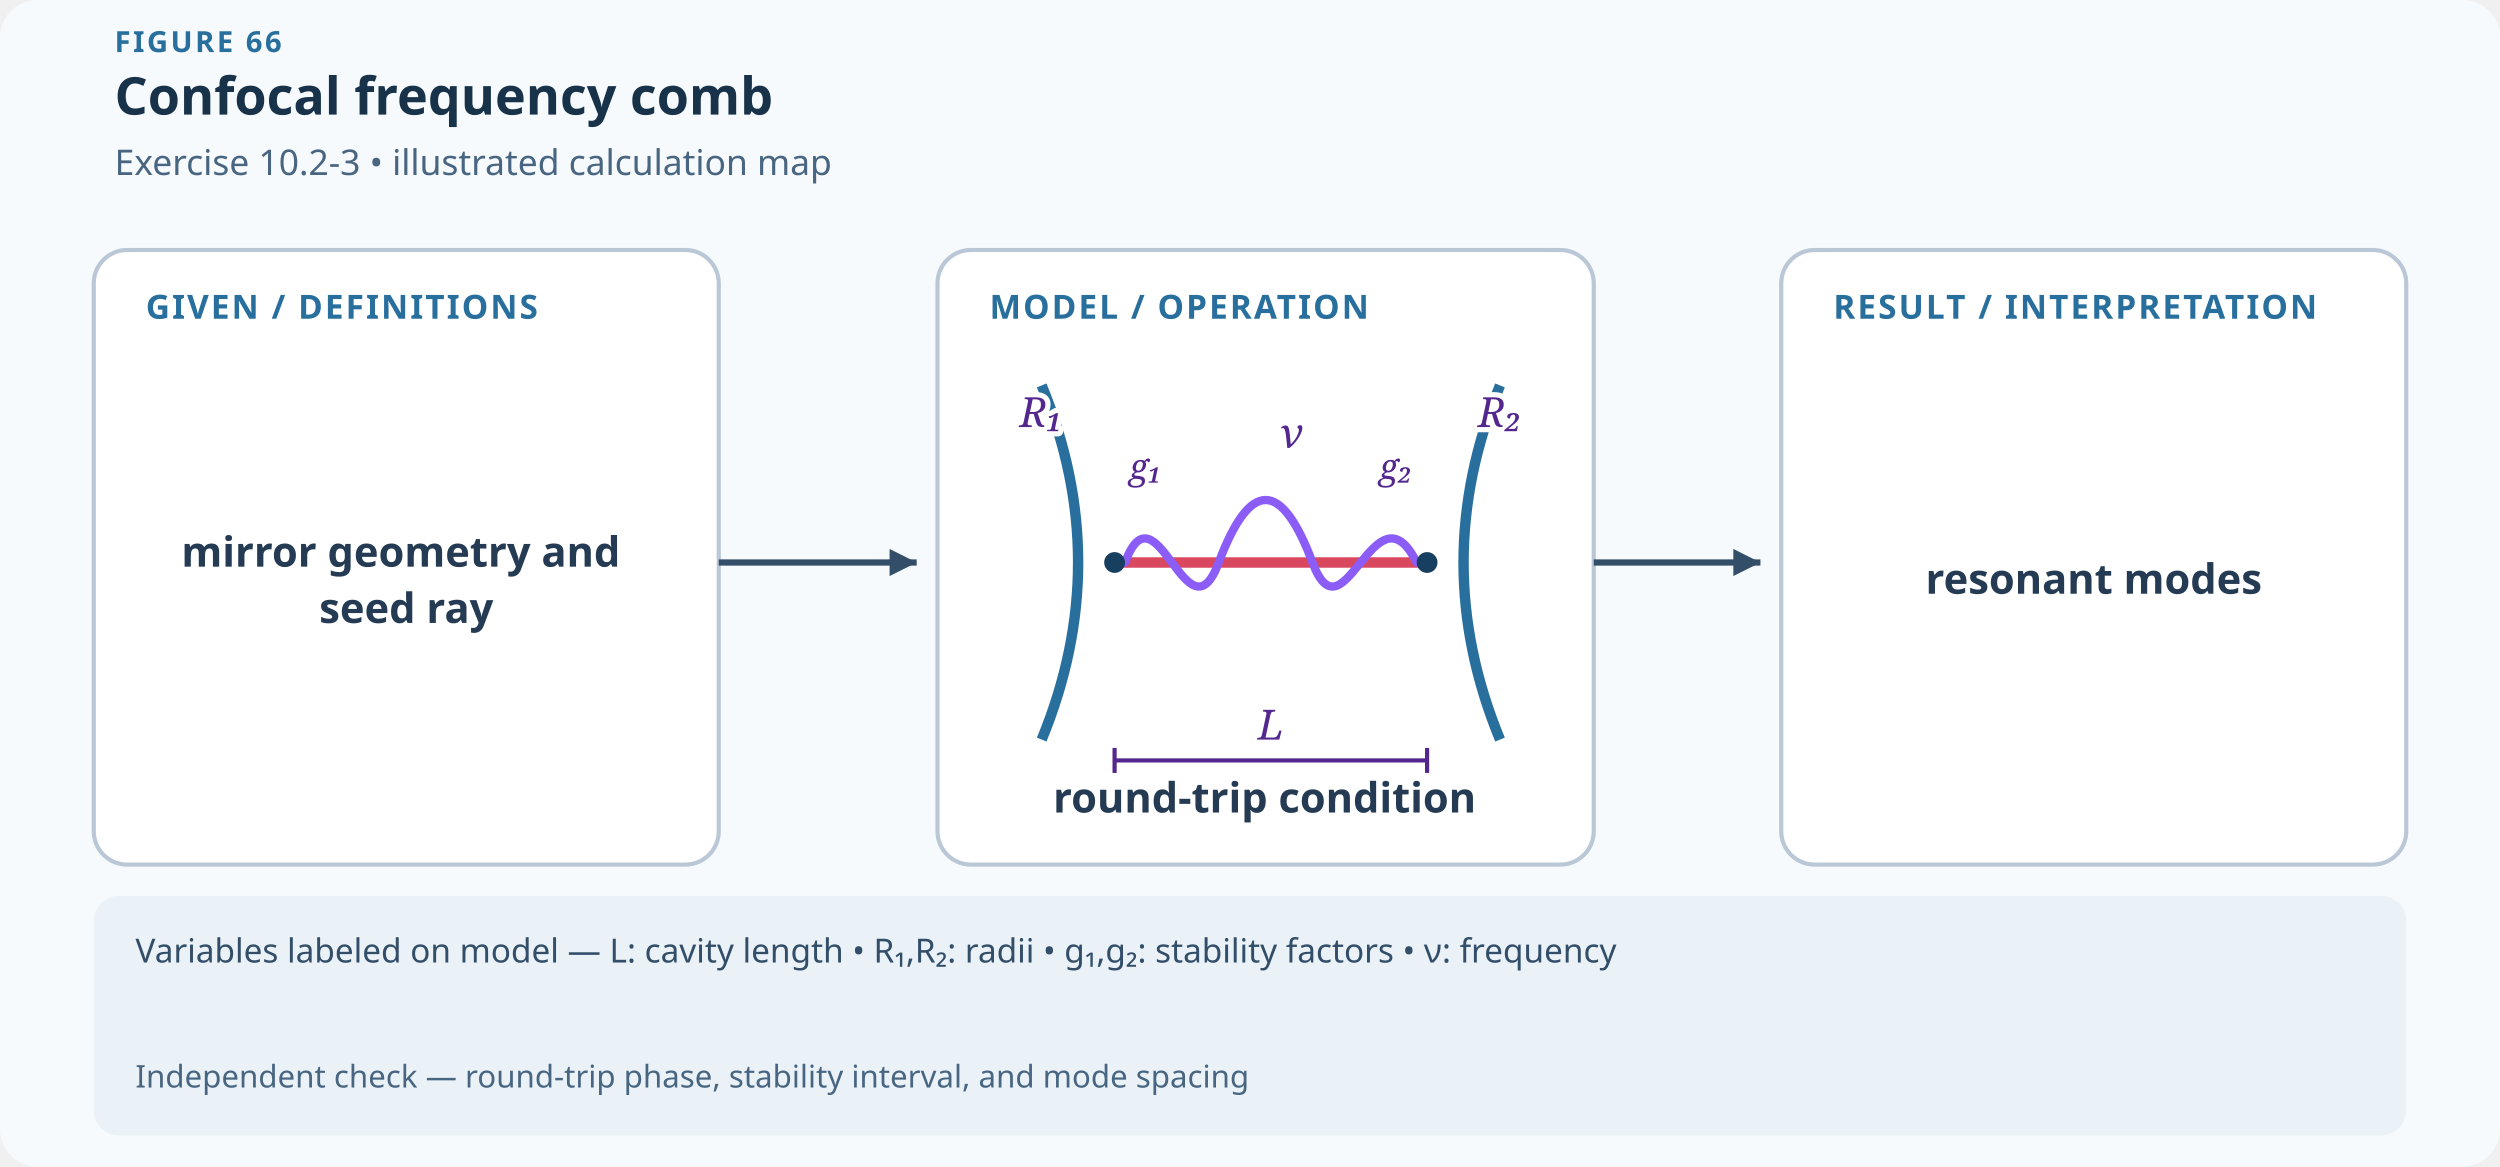
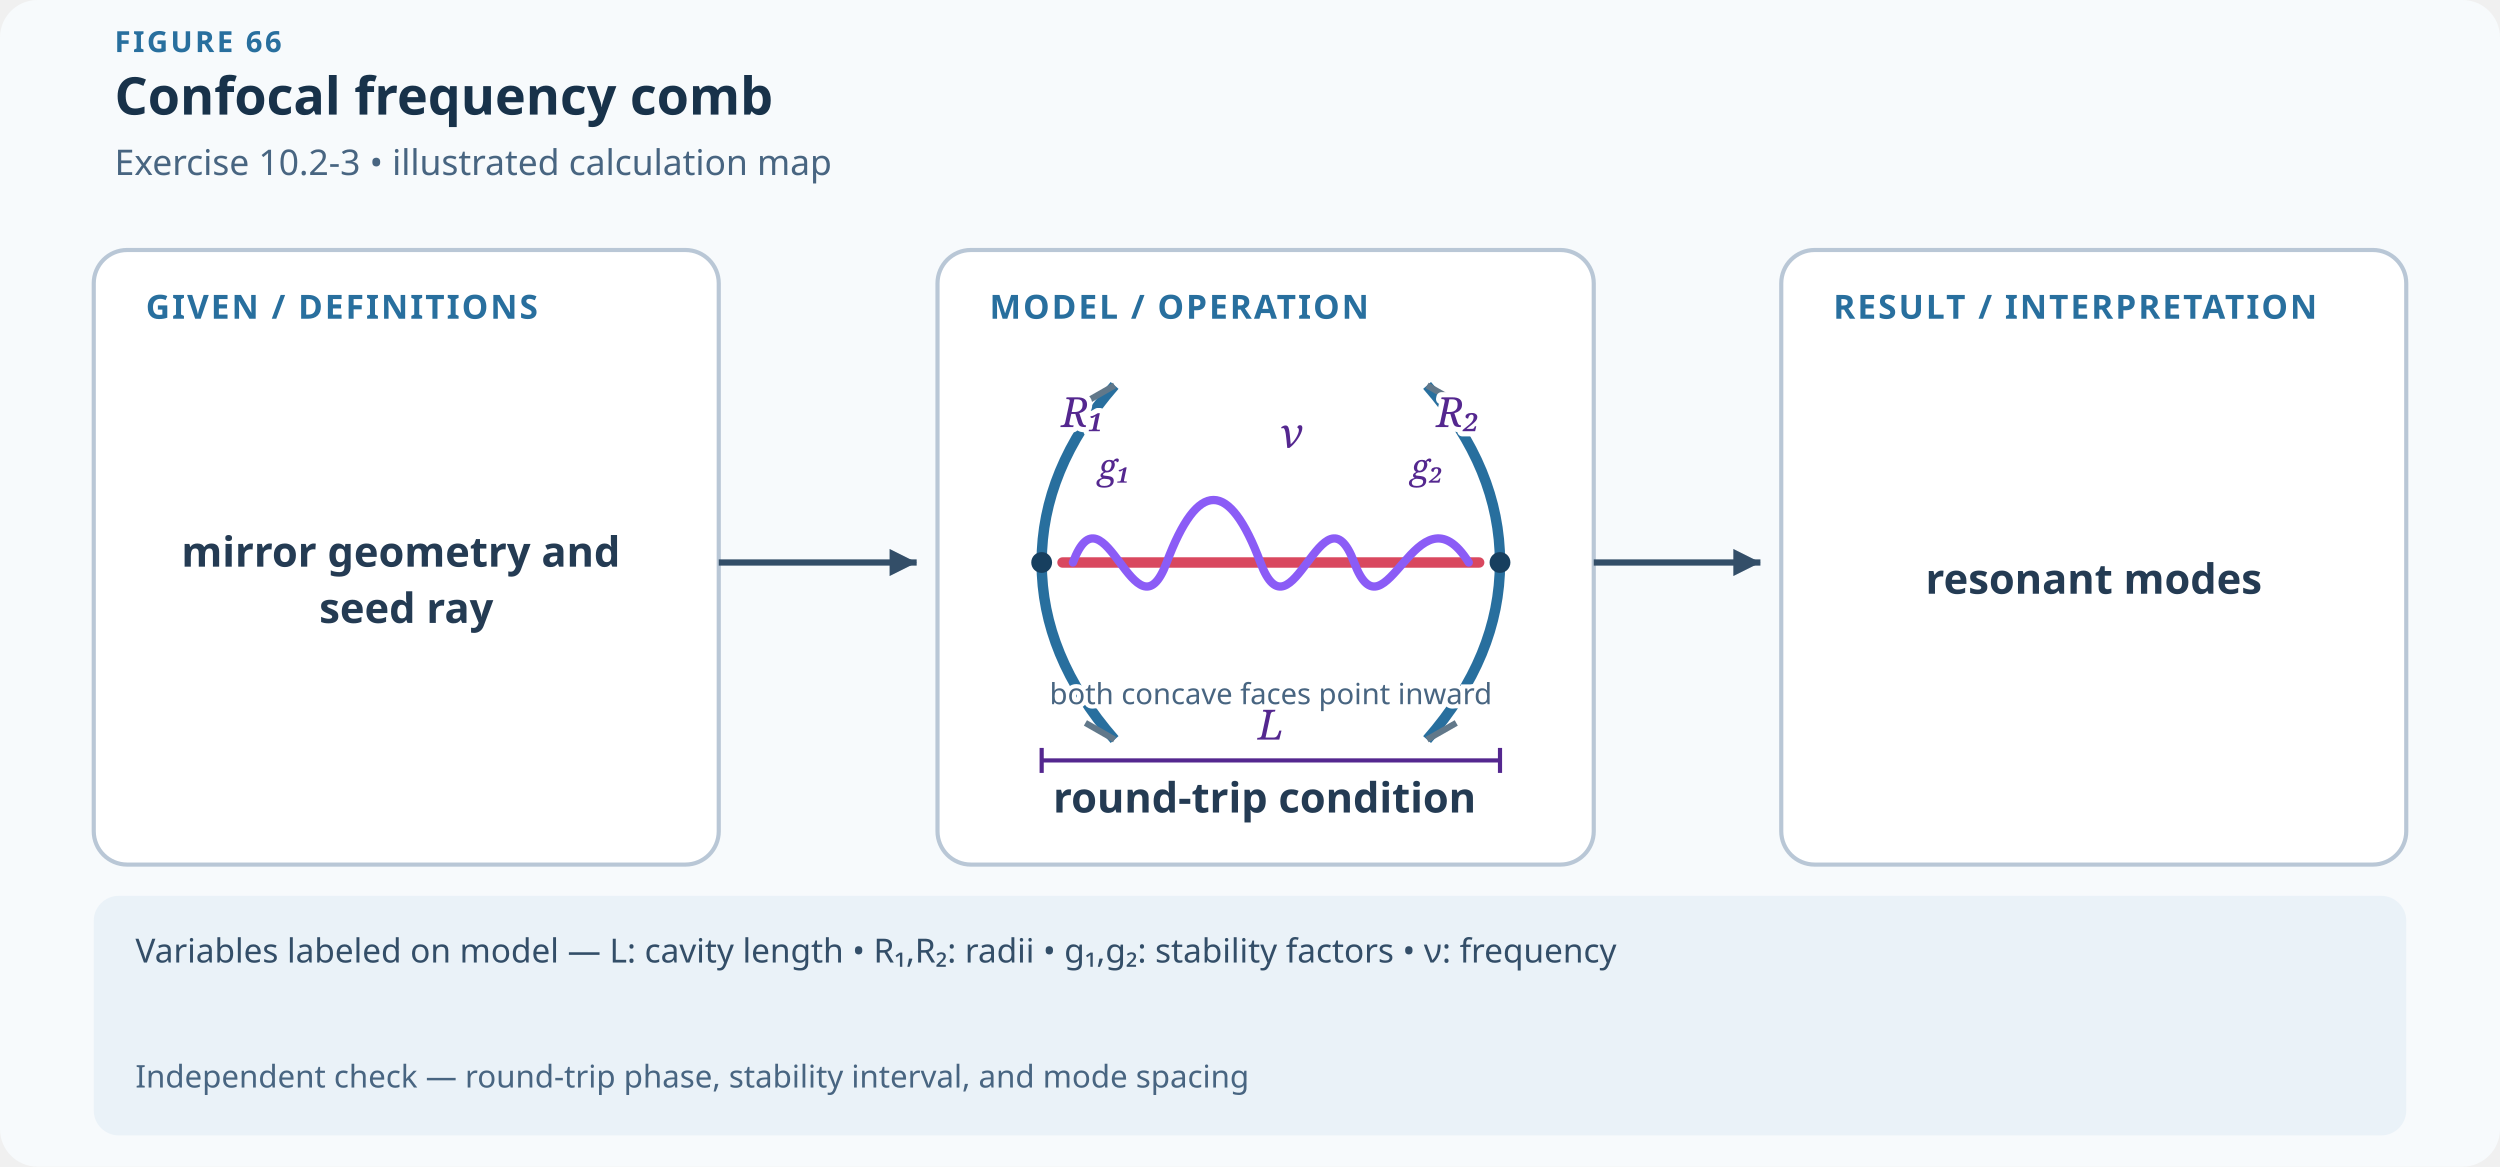
<svg xmlns="http://www.w3.org/2000/svg" width="1200" height="560" viewBox="0 0 1200 560" role="img" aria-labelledby="title desc" data-category="resonator" data-figure="66">
  <defs>
    <style>
      .bg{fill:#f7fafc}.card{fill:#fff;stroke:#b9c7d6;stroke-width:2}.band{fill:#eaf2f8}.figureid{font:700 14px sans-serif;fill:#286f9e;letter-spacing:1.2px}.head{font:700 25px sans-serif;fill:#18324a}.sub{font:17px sans-serif;fill:#486581}.tag{font:700 16px sans-serif;fill:#286f9e;letter-spacing:1px}.label{font:700 20px sans-serif;fill:#243b53;text-anchor:middle}.legend{font:16px sans-serif;fill:#334e68}.check{font:15px sans-serif;fill:#486581}.accent{fill:none;stroke:#d9485f;stroke-width:5;stroke-linecap:round;stroke-linejoin:round}.accent2{fill:none;stroke:#8b5cf6;stroke-width:4;stroke-linecap:round;stroke-linejoin:round}.optic{fill:none;stroke:#286f9e;stroke-width:5}.thin{fill:none;stroke:#61788a;stroke-width:3}.axis{fill:none;stroke:#8295a5;stroke-width:2}.point{fill:#173f5f}.iconbox{fill:#edf7ff;stroke:#286f9e;stroke-width:3}.opticfill{fill:#286f9e}.layer1{fill:#d9ecff;stroke:#286f9e;stroke-width:2}.layer2{fill:#e7f7ee;stroke:#2b7a78;stroke-width:2}.icontext{font:italic 22px serif;fill:#6d28d9}.var{font:italic 20px serif;fill:#54278f;text-anchor:middle;paint-order:stroke;stroke:#fff;stroke-width:5px;stroke-linejoin:round}.smallvar{font-size:17px}.annotation{font:14px sans-serif;fill:#486581;text-anchor:middle;paint-order:stroke;stroke:#fff;stroke-width:4px}.callout{fill:none;stroke:#54278f;stroke-width:2}.tick{fill:none;stroke:#54278f;stroke-width:2}.flow{stroke:#334e68;stroke-width:3;marker-end:url(#arrow)}
    </style>
    <marker id="arrow" markerUnits="userSpaceOnUse" markerWidth="13" markerHeight="13" refX="13" refY="6.5" orient="auto">
      <path d="M0,0 L13,6.5 L0,13 Z" fill="#334e68" />
    </marker>
  </defs>
  <rect class="bg" width="1200" height="560" rx="18" />
  <text class="figureid" x="55" y="25">FIGURE 66</text>
  <text class="head" x="55" y="55">Confocal frequency comb</text>
  <text class="sub" x="55" y="84">Exercise 10.2-3 • illustrated calculation map</text>
  <rect class="card" x="45" y="120" width="300" height="295" rx="16" />
  <rect class="card" x="450" y="120" width="315" height="295" rx="16" />
  <rect class="card" x="855" y="120" width="300" height="295" rx="16" />
  <text class="tag" x="70" y="153">GIVEN / DEFINITIONS</text>
  <text class="tag" x="475" y="153">MODEL / OPERATION</text>
  <text class="tag" x="880" y="153">RESULT / INTERPRETATION</text>
  <text class="label" x="195">
    <tspan x="195" y="272">mirror geometry and</tspan>
    <tspan x="195" y="299">seed ray</tspan>
  </text>
  <text class="label" x="607">
    <tspan x="607" y="390">round-trip condition</tspan>
  </text>
  <text class="label" x="1005">
    <tspan x="1005" y="285">resonant modes</tspan>
  </text>
  <line class="flow" x1="345" y1="270" x2="440" y2="270" />
  <line class="flow" x1="765" y1="270" x2="845" y2="270" />
-   <path class="optic" d="M500 185 Q535 270 500 355 M720 185 Q685 270 720 355" />
-   <path class="accent" d="M535 270 H685" />
-   <path class="accent2" d="M540 270 C555 230 570 310 585 270 S615 230 630 270 S660 230 680 270" />
-   <circle class="point" cx="535" cy="270" r="5" />
-   <circle class="point" cx="685" cy="270" r="5" />
+   <path class="optic" d="M535 185 Q500 225 500 270 Q500 315 535 355 M685 185 Q720 225 720 270 Q720 315 685 355" />
+   <path class="accent" d="M510 270 H710" />
+   <path class="accent2" d="M515 270 C530 230 545 310 560 270 S590 230 605 270 S635 230 650 270 S680 230 705 270" />
+   <path class="thin" d="M535 185 l-14 8 M685 185 l14 8 M535 355 l-14 -8 M685 355 l14 -8" />
+   <circle class="point" cx="500" cy="270" r="5" />
+   <circle class="point" cx="720" cy="270" r="5" />
  <g id="variable-labels">
-     <line class="callout" x1="535" y1="365" x2="685" y2="365" />
-     <path class="tick" d="M535 359 V371 M685 359 V371" />
+     <line class="callout" x1="500" y1="365" x2="720" y2="365" />
+     <path class="tick" d="M500 359 V371 M720 359 V371" />
    <text class="var" x="610" y="355">L</text>
-     <text class="var" x="500" y="205">R₁</text>
-     <text class="var" x="720" y="205">R₂</text>
-     <text class="var smallvar" x="550" y="230">g₁</text>
-     <text class="var smallvar" x="670" y="230">g₂</text>
+     <text class="var" x="520" y="205">R₁</text>
+     <text class="var" x="700" y="205">R₂</text>
+     <text class="var smallvar" x="535" y="230">g₁</text>
+     <text class="var smallvar" x="685" y="230">g₂</text>
    <text class="var" x="620" y="215">ν</text>
+     <text class="annotation" x="610" y="338">both concave faces point inward</text>
  </g>
  <rect class="band" x="45" y="430" width="1110" height="115" rx="12" />
  <text class="legend" x="65">
    <tspan x="65" y="462">Variables labeled on model — L: cavity length • R₁,R₂: radii • g₁,g₂: stability factors • ν: frequency</tspan>
  </text>
  <text class="check" x="65">
    <tspan x="65" y="522">Independent check — round-trip phase, stability interval, and mode spacing</tspan>
  </text>
</svg>
